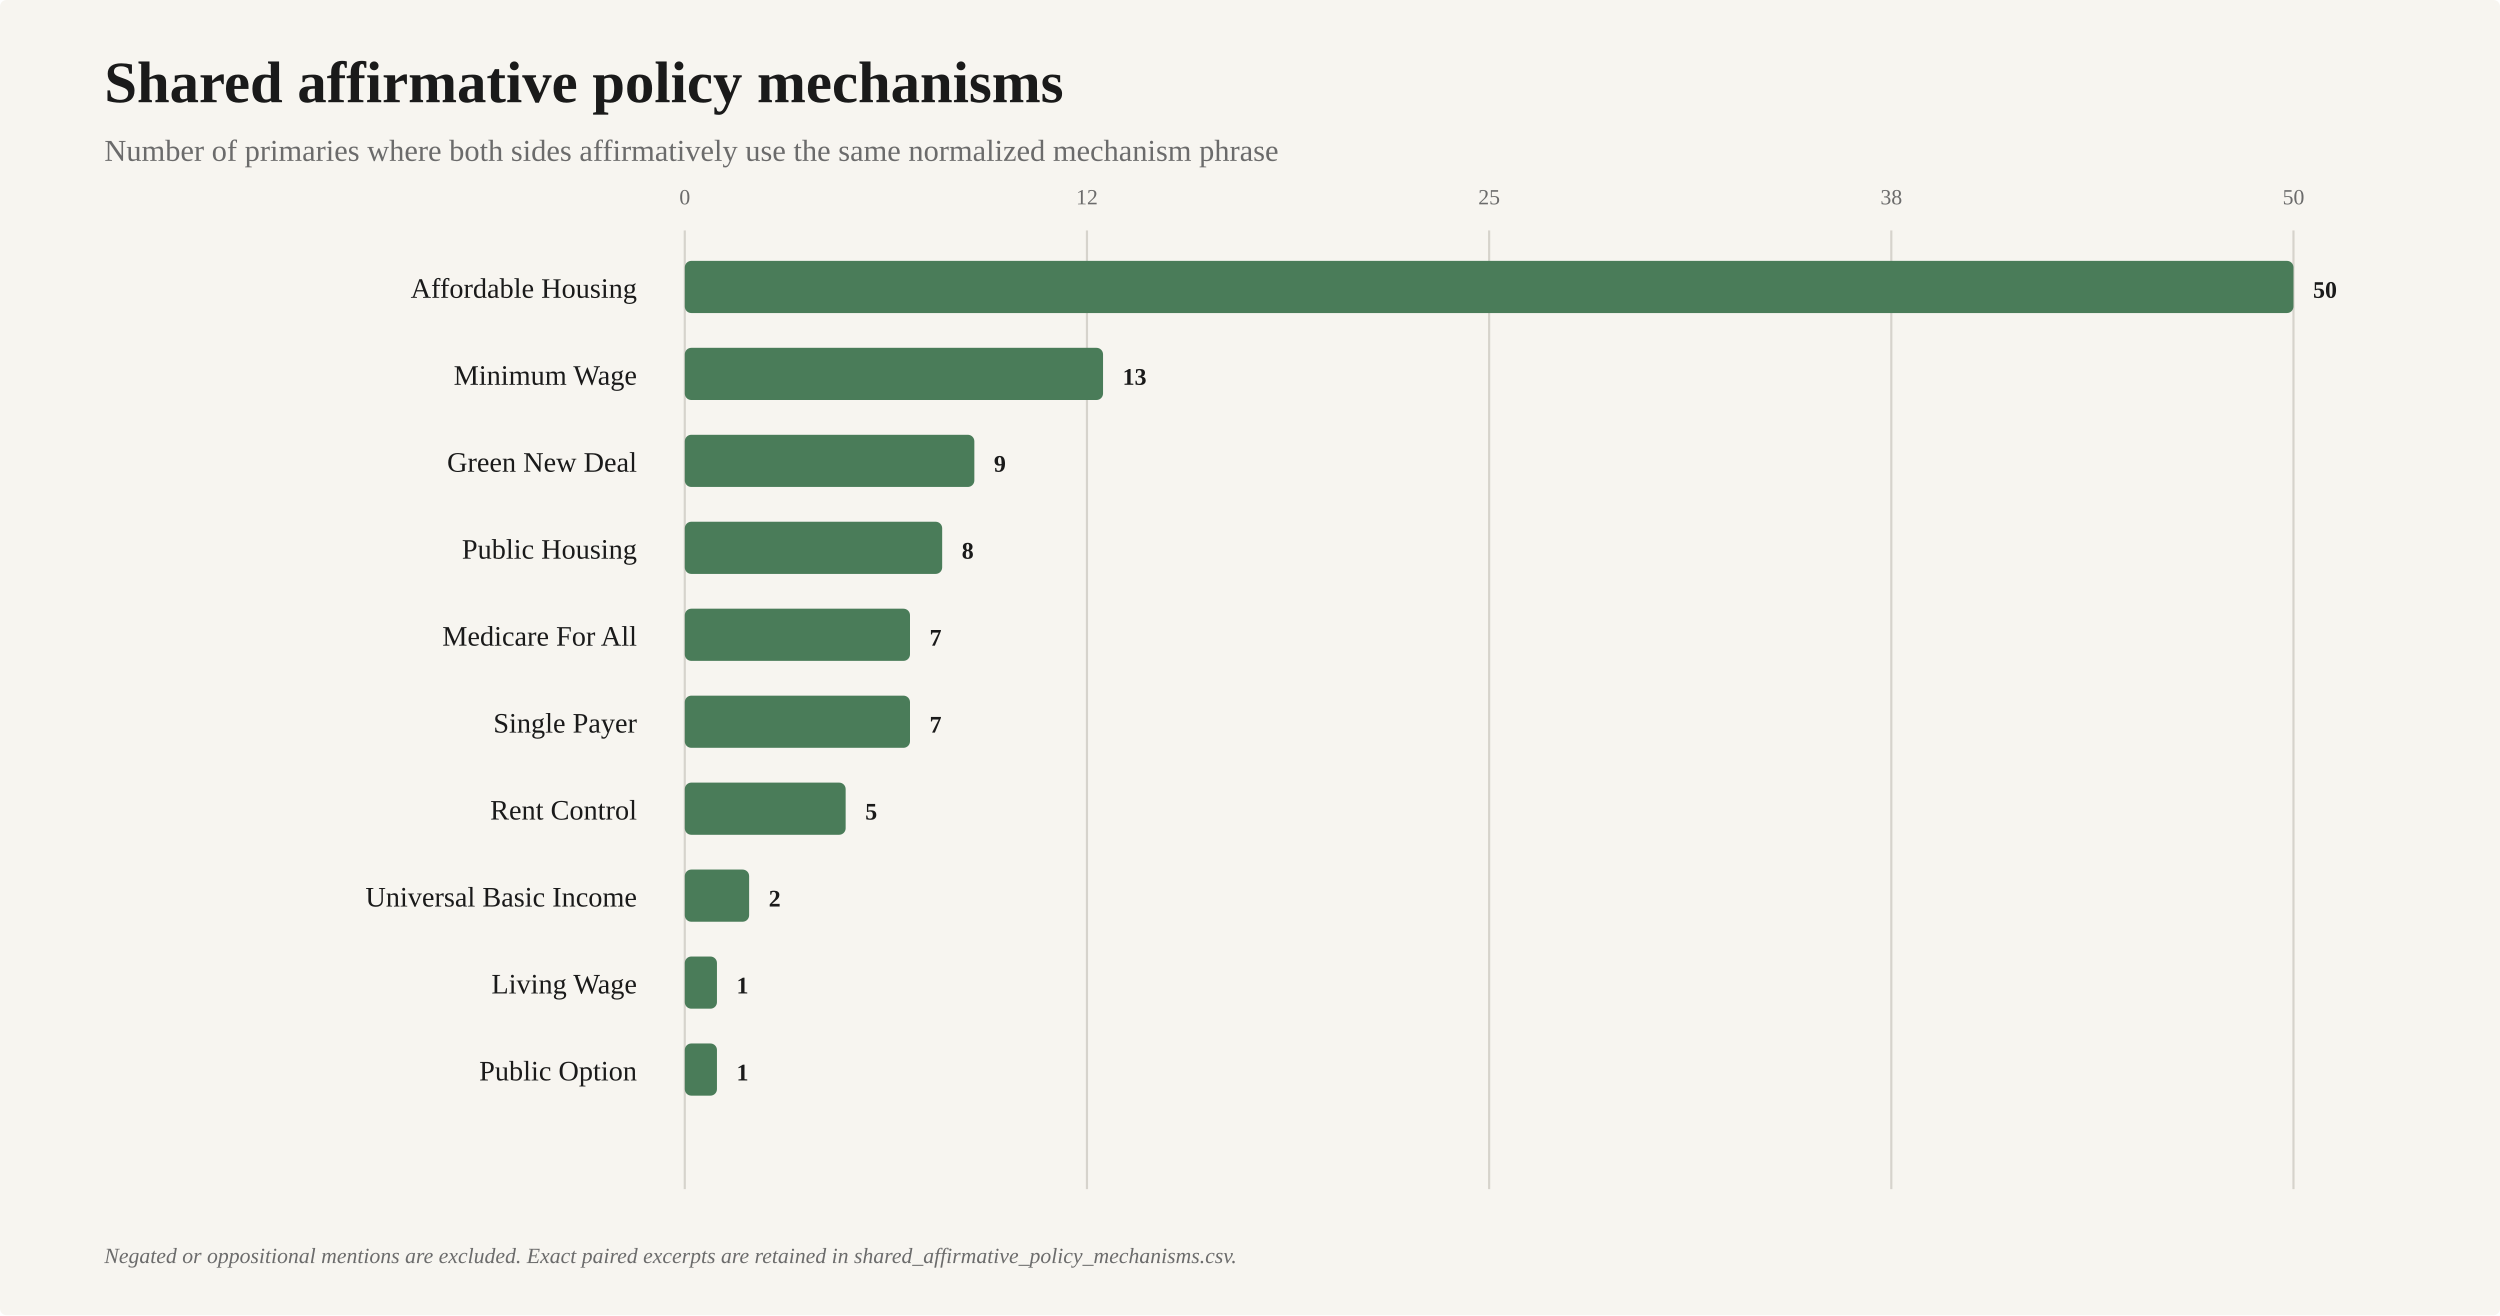
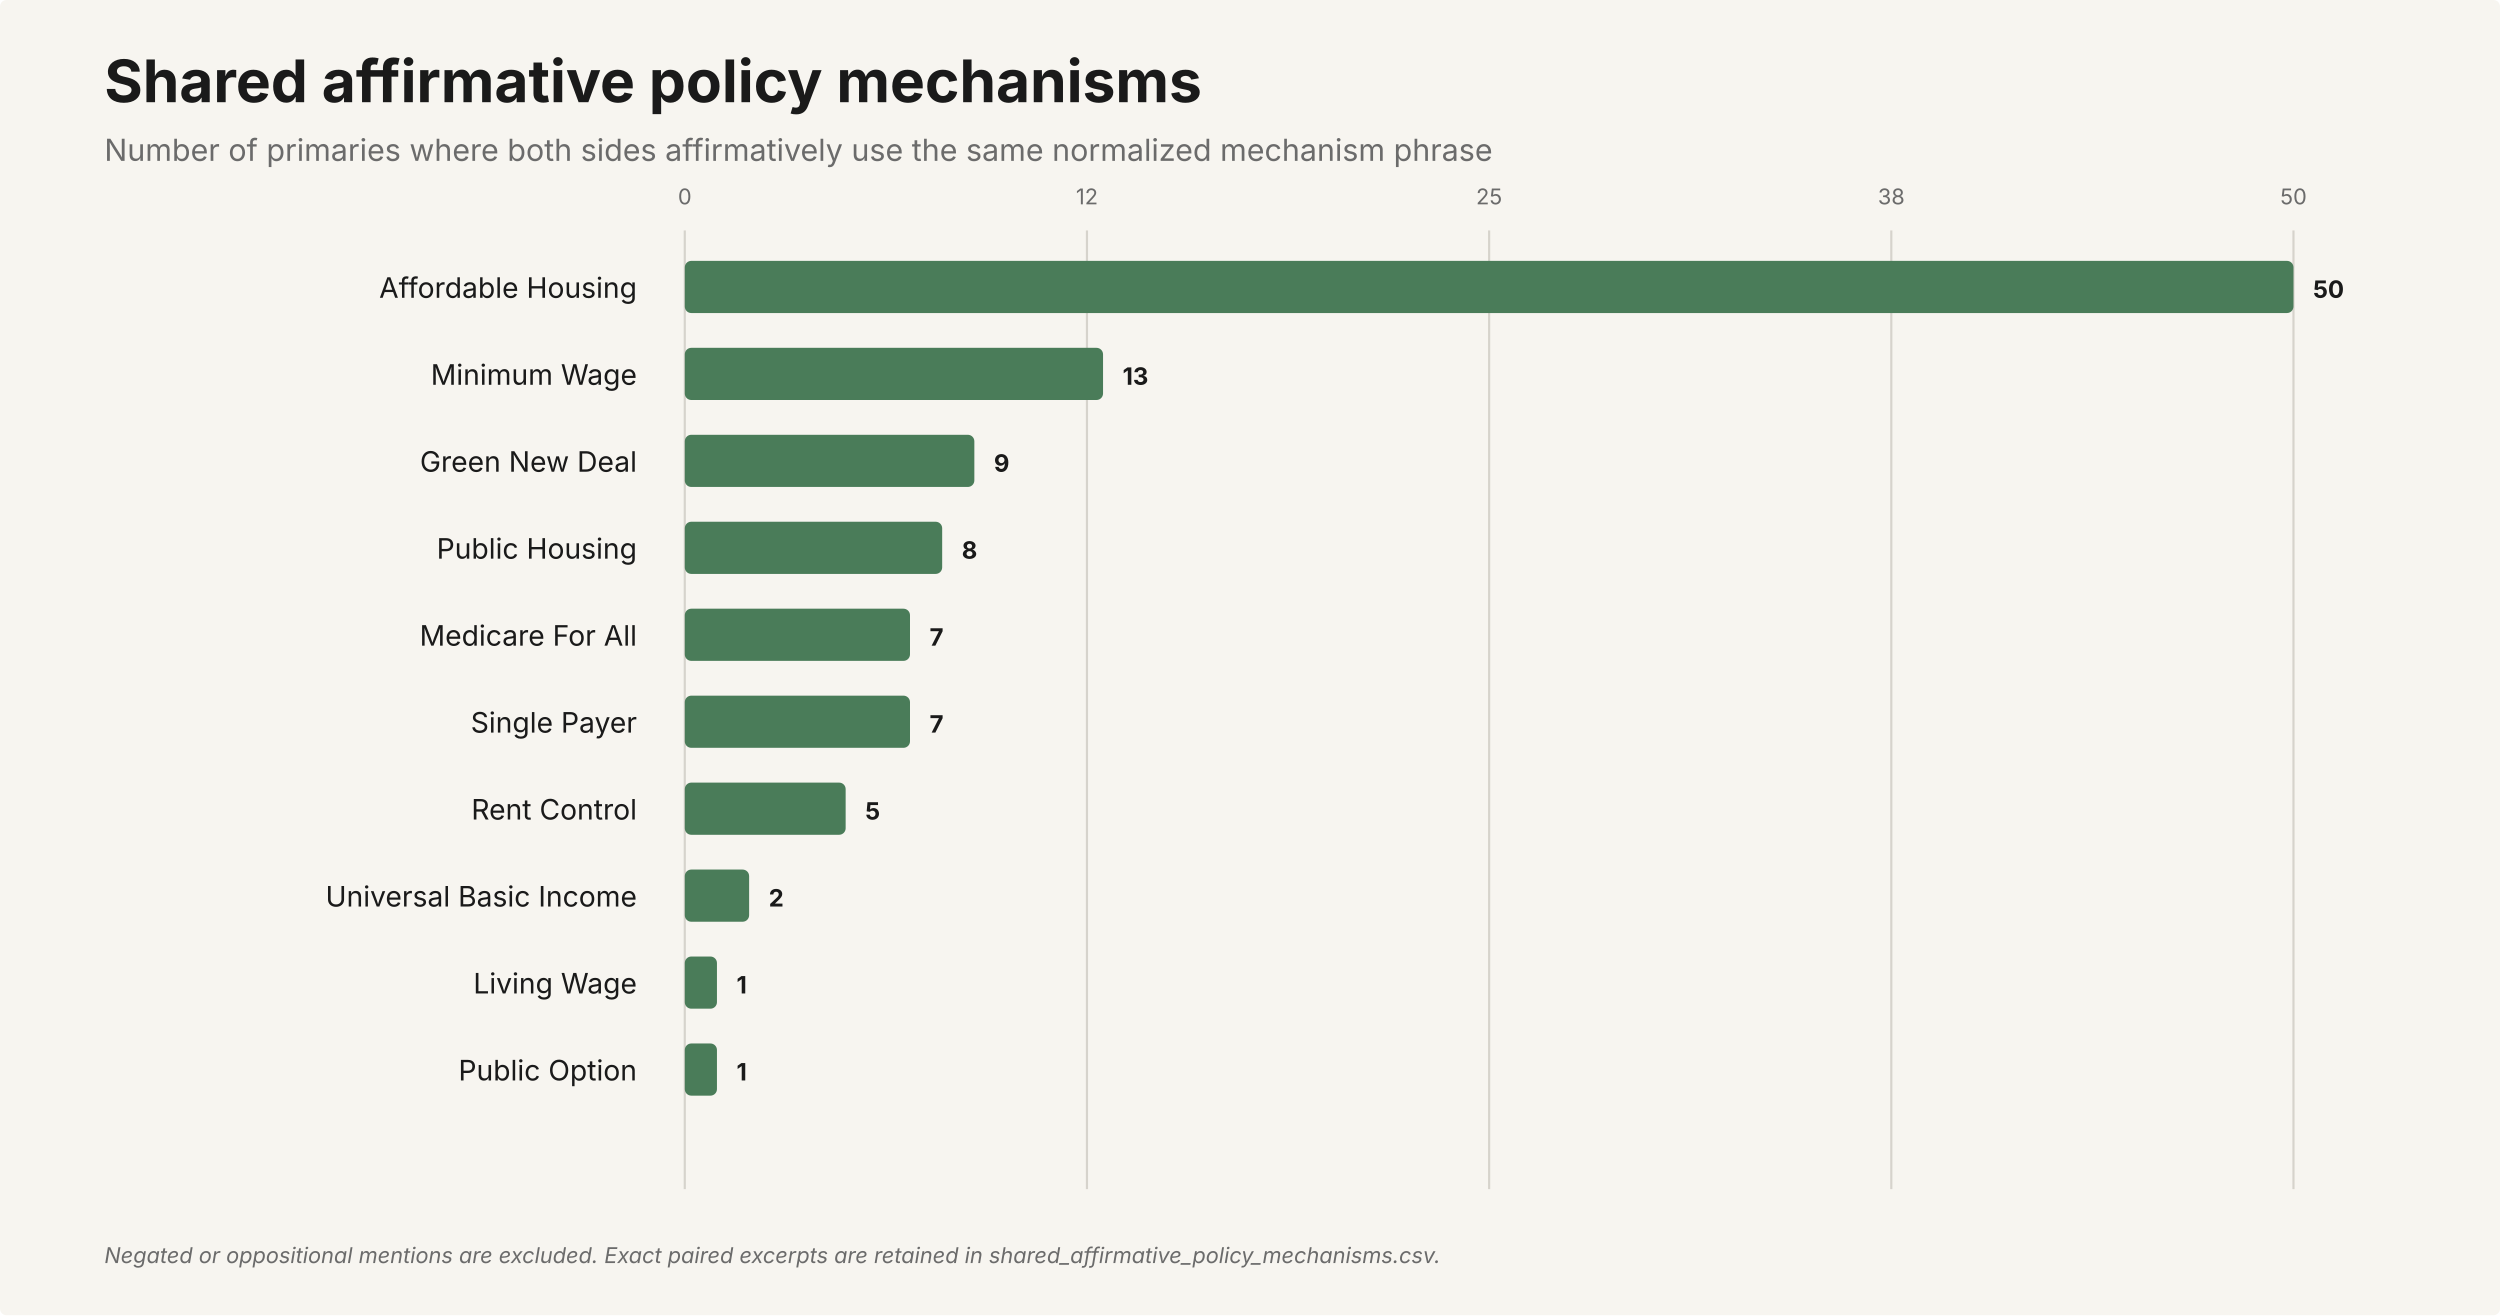
<svg xmlns="http://www.w3.org/2000/svg" width="1150" height="605" viewBox="0 0 1150 605">
  <rect x="0.00" y="0.00" width="1150.00" height="605.00" fill="#F7F5F0" rx="3" />
-   <text x="48" y="47" text-anchor="start" fill="#1A1A1A" font-family="Georgia, Times New Roman, serif" font-size="27px" font-weight="700" font-style="normal">Shared affirmative policy mechanisms</text>
-   <text x="48" y="74" text-anchor="start" fill="#6B6B6B" font-family="Georgia, Times New Roman, serif" font-size="14px" font-weight="400" font-style="normal">Number of primaries where both sides affirmatively use the same normalized mechanism phrase</text>
+   <text x="48" y="47" text-anchor="start" fill="#1A1A1A" font-family="Inter, Arial, Helvetica, sans-serif" font-size="27px" font-weight="700" font-style="normal">Shared affirmative policy mechanisms</text>
+   <text x="48" y="74" text-anchor="start" fill="#6B6B6B" font-family="Inter, Arial, Helvetica, sans-serif" font-size="14px" font-weight="400" font-style="normal">Number of primaries where both sides affirmatively use the same normalized mechanism phrase</text>
  <line x1="315.0" y1="106" x2="315.0" y2="547" stroke="#D6D3CC" stroke-width="1" />
-   <text x="315.0" y="94" text-anchor="middle" fill="#6B6B6B" font-family="Georgia, Times New Roman, serif" font-size="10px" font-weight="400" font-style="normal">0</text>
+   <text x="315.0" y="94" text-anchor="middle" fill="#6B6B6B" font-family="Inter, Arial, Helvetica, sans-serif" font-size="10px" font-weight="400" font-style="normal">0</text>
  <line x1="500.0" y1="106" x2="500.0" y2="547" stroke="#D6D3CC" stroke-width="1" />
-   <text x="500.0" y="94" text-anchor="middle" fill="#6B6B6B" font-family="Georgia, Times New Roman, serif" font-size="10px" font-weight="400" font-style="normal">12</text>
+   <text x="500.0" y="94" text-anchor="middle" fill="#6B6B6B" font-family="Inter, Arial, Helvetica, sans-serif" font-size="10px" font-weight="400" font-style="normal">12</text>
  <line x1="685.0" y1="106" x2="685.0" y2="547" stroke="#D6D3CC" stroke-width="1" />
-   <text x="685.0" y="94" text-anchor="middle" fill="#6B6B6B" font-family="Georgia, Times New Roman, serif" font-size="10px" font-weight="400" font-style="normal">25</text>
+   <text x="685.0" y="94" text-anchor="middle" fill="#6B6B6B" font-family="Inter, Arial, Helvetica, sans-serif" font-size="10px" font-weight="400" font-style="normal">25</text>
  <line x1="870.0" y1="106" x2="870.0" y2="547" stroke="#D6D3CC" stroke-width="1" />
-   <text x="870.0" y="94" text-anchor="middle" fill="#6B6B6B" font-family="Georgia, Times New Roman, serif" font-size="10px" font-weight="400" font-style="normal">38</text>
+   <text x="870.0" y="94" text-anchor="middle" fill="#6B6B6B" font-family="Inter, Arial, Helvetica, sans-serif" font-size="10px" font-weight="400" font-style="normal">38</text>
  <line x1="1055.0" y1="106" x2="1055.0" y2="547" stroke="#D6D3CC" stroke-width="1" />
-   <text x="1055.0" y="94" text-anchor="middle" fill="#6B6B6B" font-family="Georgia, Times New Roman, serif" font-size="10px" font-weight="400" font-style="normal">50</text>
-   <text x="293" y="137" text-anchor="end" fill="#1A1A1A" font-family="Georgia, Times New Roman, serif" font-size="13px" font-weight="400" font-style="normal">Affordable Housing</text>
+   <text x="1055.0" y="94" text-anchor="middle" fill="#6B6B6B" font-family="Inter, Arial, Helvetica, sans-serif" font-size="10px" font-weight="400" font-style="normal">50</text>
+   <text x="293" y="137" text-anchor="end" fill="#1A1A1A" font-family="Inter, Arial, Helvetica, sans-serif" font-size="13px" font-weight="400" font-style="normal">Affordable Housing</text>
  <rect x="315.00" y="120.00" width="740.00" height="24.00" fill="#4A7C59" rx="3" />
-   <text x="1064.0" y="137" text-anchor="start" fill="#1A1A1A" font-family="Georgia, Times New Roman, serif" font-size="11px" font-weight="700" font-style="normal">50</text>
-   <text x="293" y="177" text-anchor="end" fill="#1A1A1A" font-family="Georgia, Times New Roman, serif" font-size="13px" font-weight="400" font-style="normal">Minimum Wage</text>
+   <text x="1064.0" y="137" text-anchor="start" fill="#1A1A1A" font-family="Inter, Arial, Helvetica, sans-serif" font-size="11px" font-weight="700" font-style="normal">50</text>
+   <text x="293" y="177" text-anchor="end" fill="#1A1A1A" font-family="Inter, Arial, Helvetica, sans-serif" font-size="13px" font-weight="400" font-style="normal">Minimum Wage</text>
  <rect x="315.00" y="160.00" width="192.40" height="24.00" fill="#4A7C59" rx="3" />
-   <text x="516.4" y="177" text-anchor="start" fill="#1A1A1A" font-family="Georgia, Times New Roman, serif" font-size="11px" font-weight="700" font-style="normal">13</text>
-   <text x="293" y="217" text-anchor="end" fill="#1A1A1A" font-family="Georgia, Times New Roman, serif" font-size="13px" font-weight="400" font-style="normal">Green New Deal</text>
+   <text x="516.4" y="177" text-anchor="start" fill="#1A1A1A" font-family="Inter, Arial, Helvetica, sans-serif" font-size="11px" font-weight="700" font-style="normal">13</text>
+   <text x="293" y="217" text-anchor="end" fill="#1A1A1A" font-family="Inter, Arial, Helvetica, sans-serif" font-size="13px" font-weight="400" font-style="normal">Green New Deal</text>
  <rect x="315.00" y="200.00" width="133.20" height="24.00" fill="#4A7C59" rx="3" />
-   <text x="457.2" y="217" text-anchor="start" fill="#1A1A1A" font-family="Georgia, Times New Roman, serif" font-size="11px" font-weight="700" font-style="normal">9</text>
-   <text x="293" y="257" text-anchor="end" fill="#1A1A1A" font-family="Georgia, Times New Roman, serif" font-size="13px" font-weight="400" font-style="normal">Public Housing</text>
+   <text x="457.2" y="217" text-anchor="start" fill="#1A1A1A" font-family="Inter, Arial, Helvetica, sans-serif" font-size="11px" font-weight="700" font-style="normal">9</text>
+   <text x="293" y="257" text-anchor="end" fill="#1A1A1A" font-family="Inter, Arial, Helvetica, sans-serif" font-size="13px" font-weight="400" font-style="normal">Public Housing</text>
  <rect x="315.00" y="240.00" width="118.40" height="24.00" fill="#4A7C59" rx="3" />
-   <text x="442.4" y="257" text-anchor="start" fill="#1A1A1A" font-family="Georgia, Times New Roman, serif" font-size="11px" font-weight="700" font-style="normal">8</text>
-   <text x="293" y="297" text-anchor="end" fill="#1A1A1A" font-family="Georgia, Times New Roman, serif" font-size="13px" font-weight="400" font-style="normal">Medicare For All</text>
+   <text x="442.4" y="257" text-anchor="start" fill="#1A1A1A" font-family="Inter, Arial, Helvetica, sans-serif" font-size="11px" font-weight="700" font-style="normal">8</text>
+   <text x="293" y="297" text-anchor="end" fill="#1A1A1A" font-family="Inter, Arial, Helvetica, sans-serif" font-size="13px" font-weight="400" font-style="normal">Medicare For All</text>
  <rect x="315.00" y="280.00" width="103.60" height="24.00" fill="#4A7C59" rx="3" />
-   <text x="427.6" y="297" text-anchor="start" fill="#1A1A1A" font-family="Georgia, Times New Roman, serif" font-size="11px" font-weight="700" font-style="normal">7</text>
-   <text x="293" y="337" text-anchor="end" fill="#1A1A1A" font-family="Georgia, Times New Roman, serif" font-size="13px" font-weight="400" font-style="normal">Single Payer</text>
+   <text x="427.6" y="297" text-anchor="start" fill="#1A1A1A" font-family="Inter, Arial, Helvetica, sans-serif" font-size="11px" font-weight="700" font-style="normal">7</text>
+   <text x="293" y="337" text-anchor="end" fill="#1A1A1A" font-family="Inter, Arial, Helvetica, sans-serif" font-size="13px" font-weight="400" font-style="normal">Single Payer</text>
  <rect x="315.00" y="320.00" width="103.60" height="24.00" fill="#4A7C59" rx="3" />
-   <text x="427.6" y="337" text-anchor="start" fill="#1A1A1A" font-family="Georgia, Times New Roman, serif" font-size="11px" font-weight="700" font-style="normal">7</text>
-   <text x="293" y="377" text-anchor="end" fill="#1A1A1A" font-family="Georgia, Times New Roman, serif" font-size="13px" font-weight="400" font-style="normal">Rent Control</text>
+   <text x="427.6" y="337" text-anchor="start" fill="#1A1A1A" font-family="Inter, Arial, Helvetica, sans-serif" font-size="11px" font-weight="700" font-style="normal">7</text>
+   <text x="293" y="377" text-anchor="end" fill="#1A1A1A" font-family="Inter, Arial, Helvetica, sans-serif" font-size="13px" font-weight="400" font-style="normal">Rent Control</text>
  <rect x="315.00" y="360.00" width="74.00" height="24.00" fill="#4A7C59" rx="3" />
-   <text x="398.0" y="377" text-anchor="start" fill="#1A1A1A" font-family="Georgia, Times New Roman, serif" font-size="11px" font-weight="700" font-style="normal">5</text>
-   <text x="293" y="417" text-anchor="end" fill="#1A1A1A" font-family="Georgia, Times New Roman, serif" font-size="13px" font-weight="400" font-style="normal">Universal Basic Income</text>
+   <text x="398.0" y="377" text-anchor="start" fill="#1A1A1A" font-family="Inter, Arial, Helvetica, sans-serif" font-size="11px" font-weight="700" font-style="normal">5</text>
+   <text x="293" y="417" text-anchor="end" fill="#1A1A1A" font-family="Inter, Arial, Helvetica, sans-serif" font-size="13px" font-weight="400" font-style="normal">Universal Basic Income</text>
  <rect x="315.00" y="400.00" width="29.60" height="24.00" fill="#4A7C59" rx="3" />
-   <text x="353.6" y="417" text-anchor="start" fill="#1A1A1A" font-family="Georgia, Times New Roman, serif" font-size="11px" font-weight="700" font-style="normal">2</text>
-   <text x="293" y="457" text-anchor="end" fill="#1A1A1A" font-family="Georgia, Times New Roman, serif" font-size="13px" font-weight="400" font-style="normal">Living Wage</text>
+   <text x="353.6" y="417" text-anchor="start" fill="#1A1A1A" font-family="Inter, Arial, Helvetica, sans-serif" font-size="11px" font-weight="700" font-style="normal">2</text>
+   <text x="293" y="457" text-anchor="end" fill="#1A1A1A" font-family="Inter, Arial, Helvetica, sans-serif" font-size="13px" font-weight="400" font-style="normal">Living Wage</text>
  <rect x="315.00" y="440.00" width="14.80" height="24.00" fill="#4A7C59" rx="3" />
-   <text x="338.8" y="457" text-anchor="start" fill="#1A1A1A" font-family="Georgia, Times New Roman, serif" font-size="11px" font-weight="700" font-style="normal">1</text>
-   <text x="293" y="497" text-anchor="end" fill="#1A1A1A" font-family="Georgia, Times New Roman, serif" font-size="13px" font-weight="400" font-style="normal">Public Option</text>
+   <text x="338.8" y="457" text-anchor="start" fill="#1A1A1A" font-family="Inter, Arial, Helvetica, sans-serif" font-size="11px" font-weight="700" font-style="normal">1</text>
+   <text x="293" y="497" text-anchor="end" fill="#1A1A1A" font-family="Inter, Arial, Helvetica, sans-serif" font-size="13px" font-weight="400" font-style="normal">Public Option</text>
  <rect x="315.00" y="480.00" width="14.80" height="24.00" fill="#4A7C59" rx="3" />
-   <text x="338.8" y="497" text-anchor="start" fill="#1A1A1A" font-family="Georgia, Times New Roman, serif" font-size="11px" font-weight="700" font-style="normal">1</text>
-   <text x="48" y="581" text-anchor="start" fill="#6B6B6B" font-family="Georgia, Times New Roman, serif" font-size="10px" font-weight="400" font-style="italic">Negated or oppositional mentions are excluded. Exact paired excerpts are retained in shared_affirmative_policy_mechanisms.csv.</text>
+   <text x="338.8" y="497" text-anchor="start" fill="#1A1A1A" font-family="Inter, Arial, Helvetica, sans-serif" font-size="11px" font-weight="700" font-style="normal">1</text>
+   <text x="48" y="581" text-anchor="start" fill="#6B6B6B" font-family="Inter, Arial, Helvetica, sans-serif" font-size="10px" font-weight="400" font-style="italic">Negated or oppositional mentions are excluded. Exact paired excerpts are retained in shared_affirmative_policy_mechanisms.csv.</text>
</svg>
